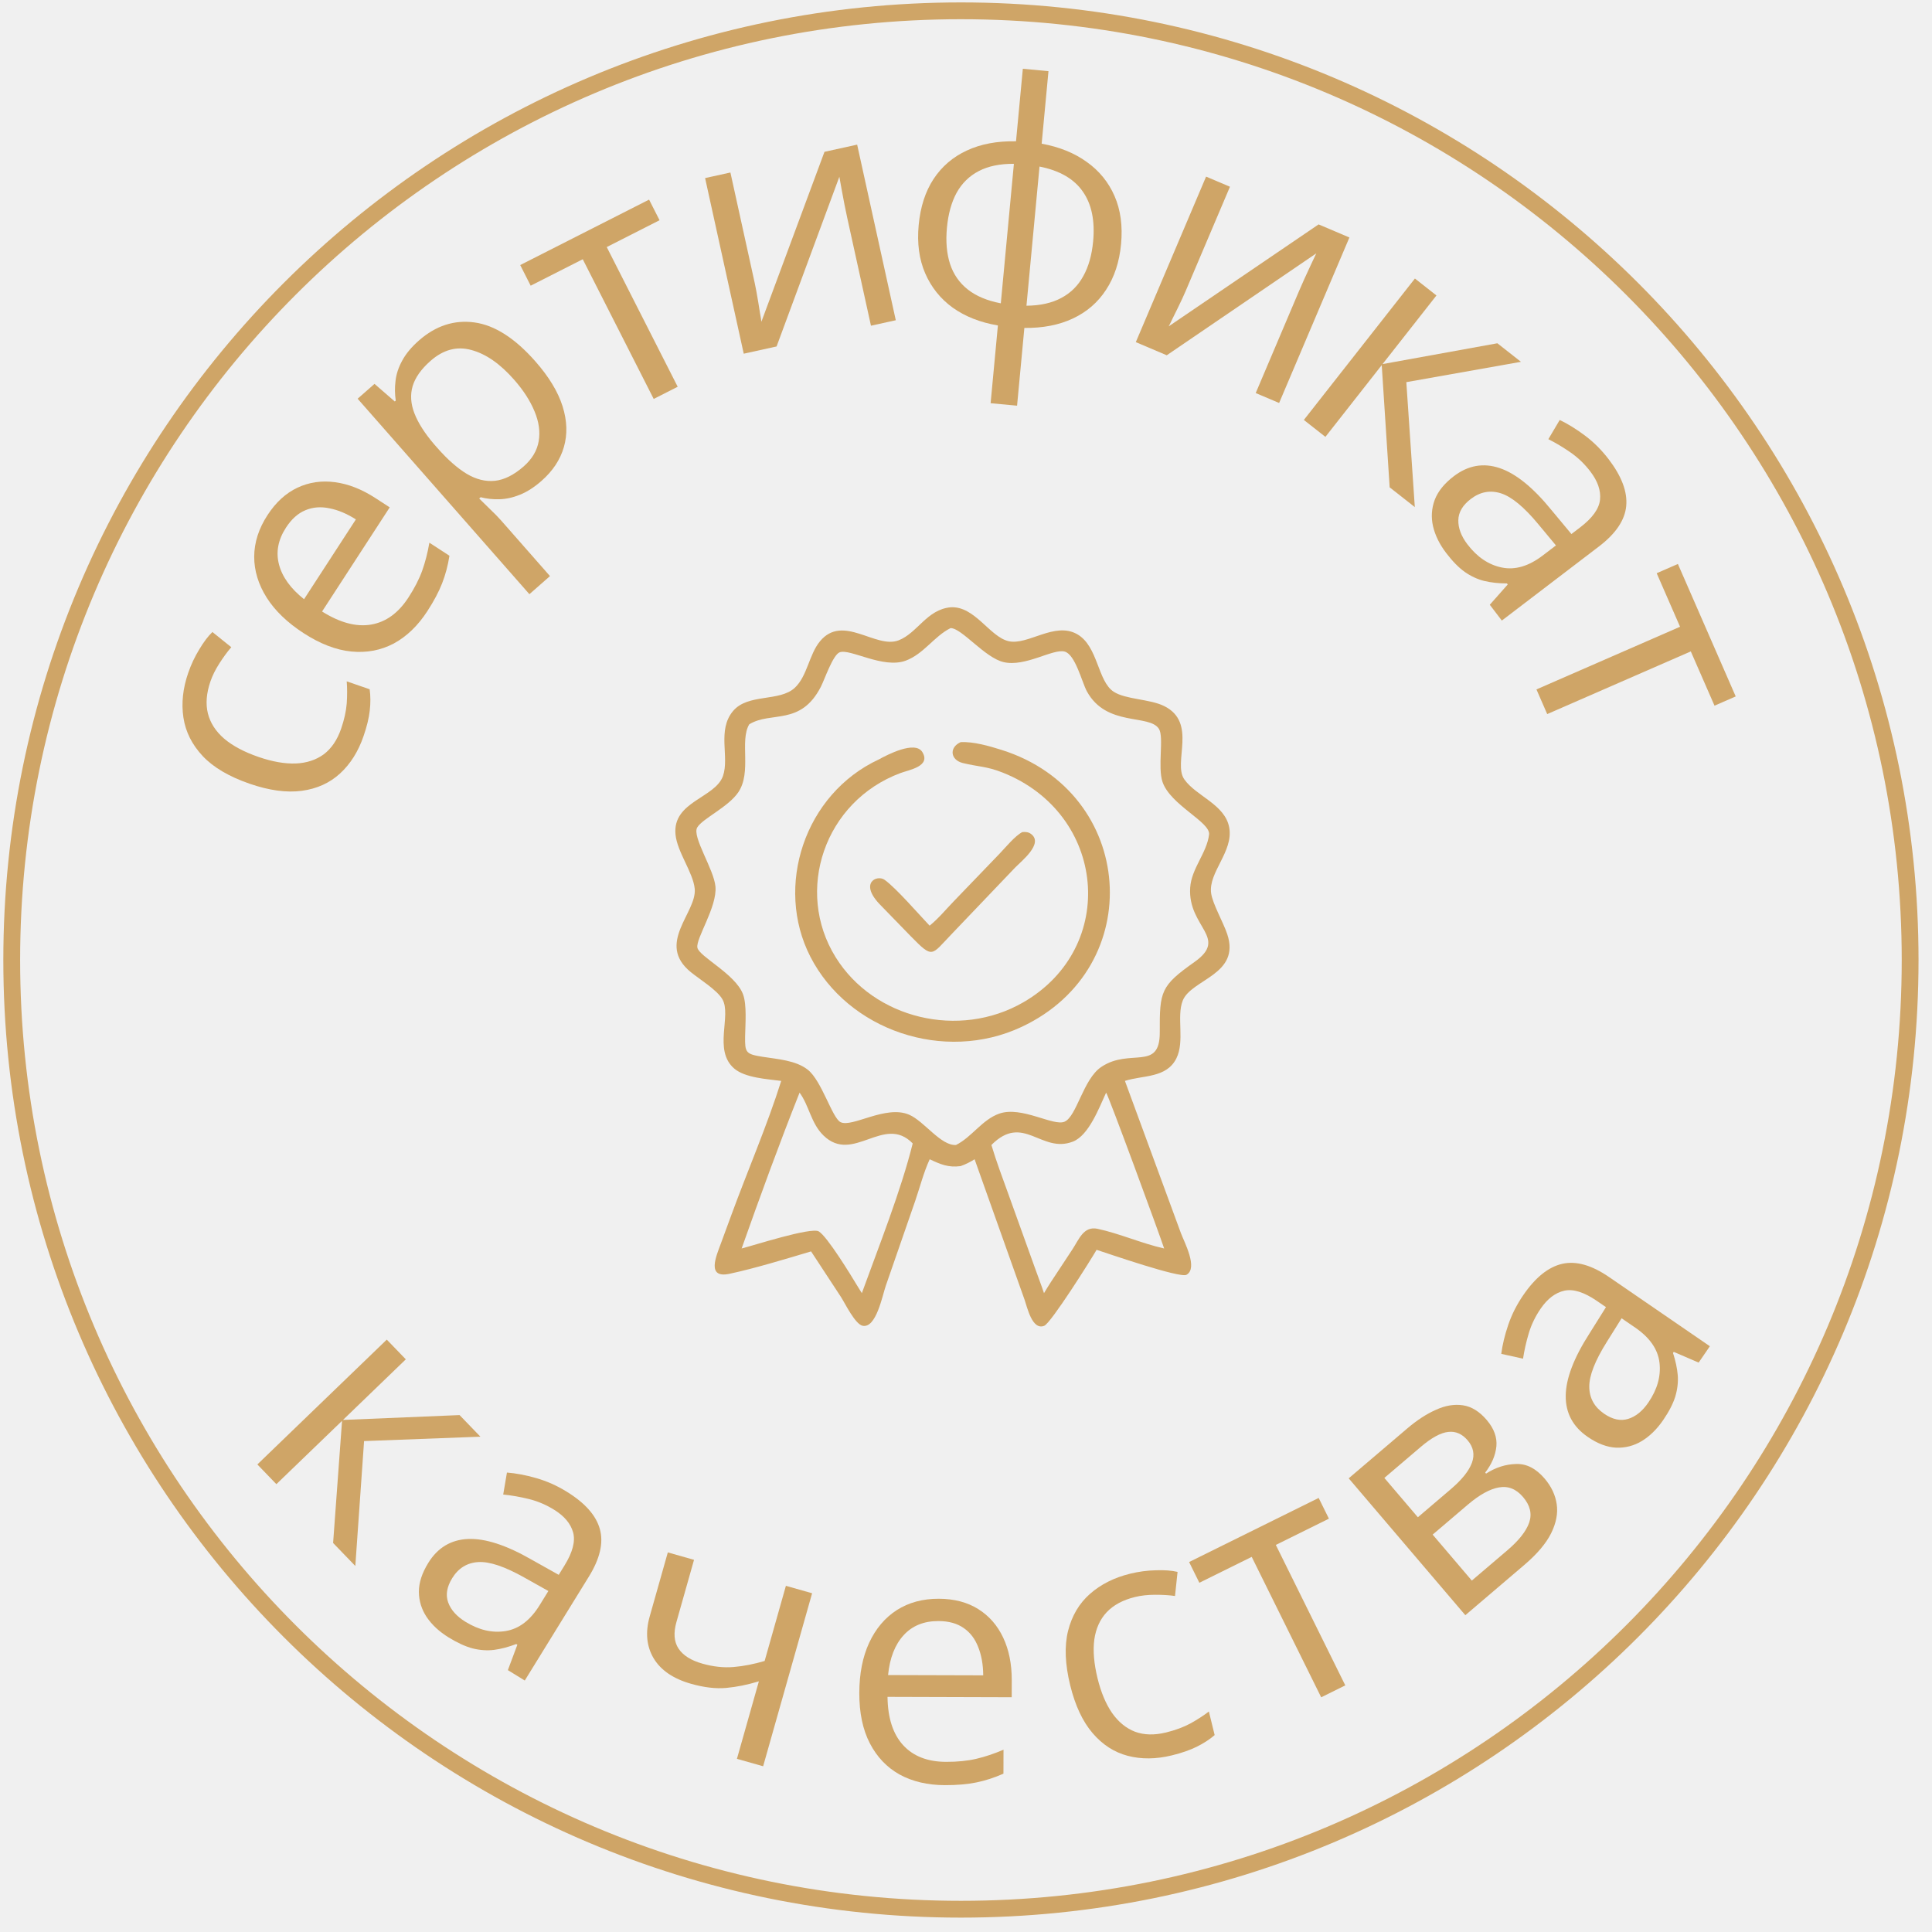
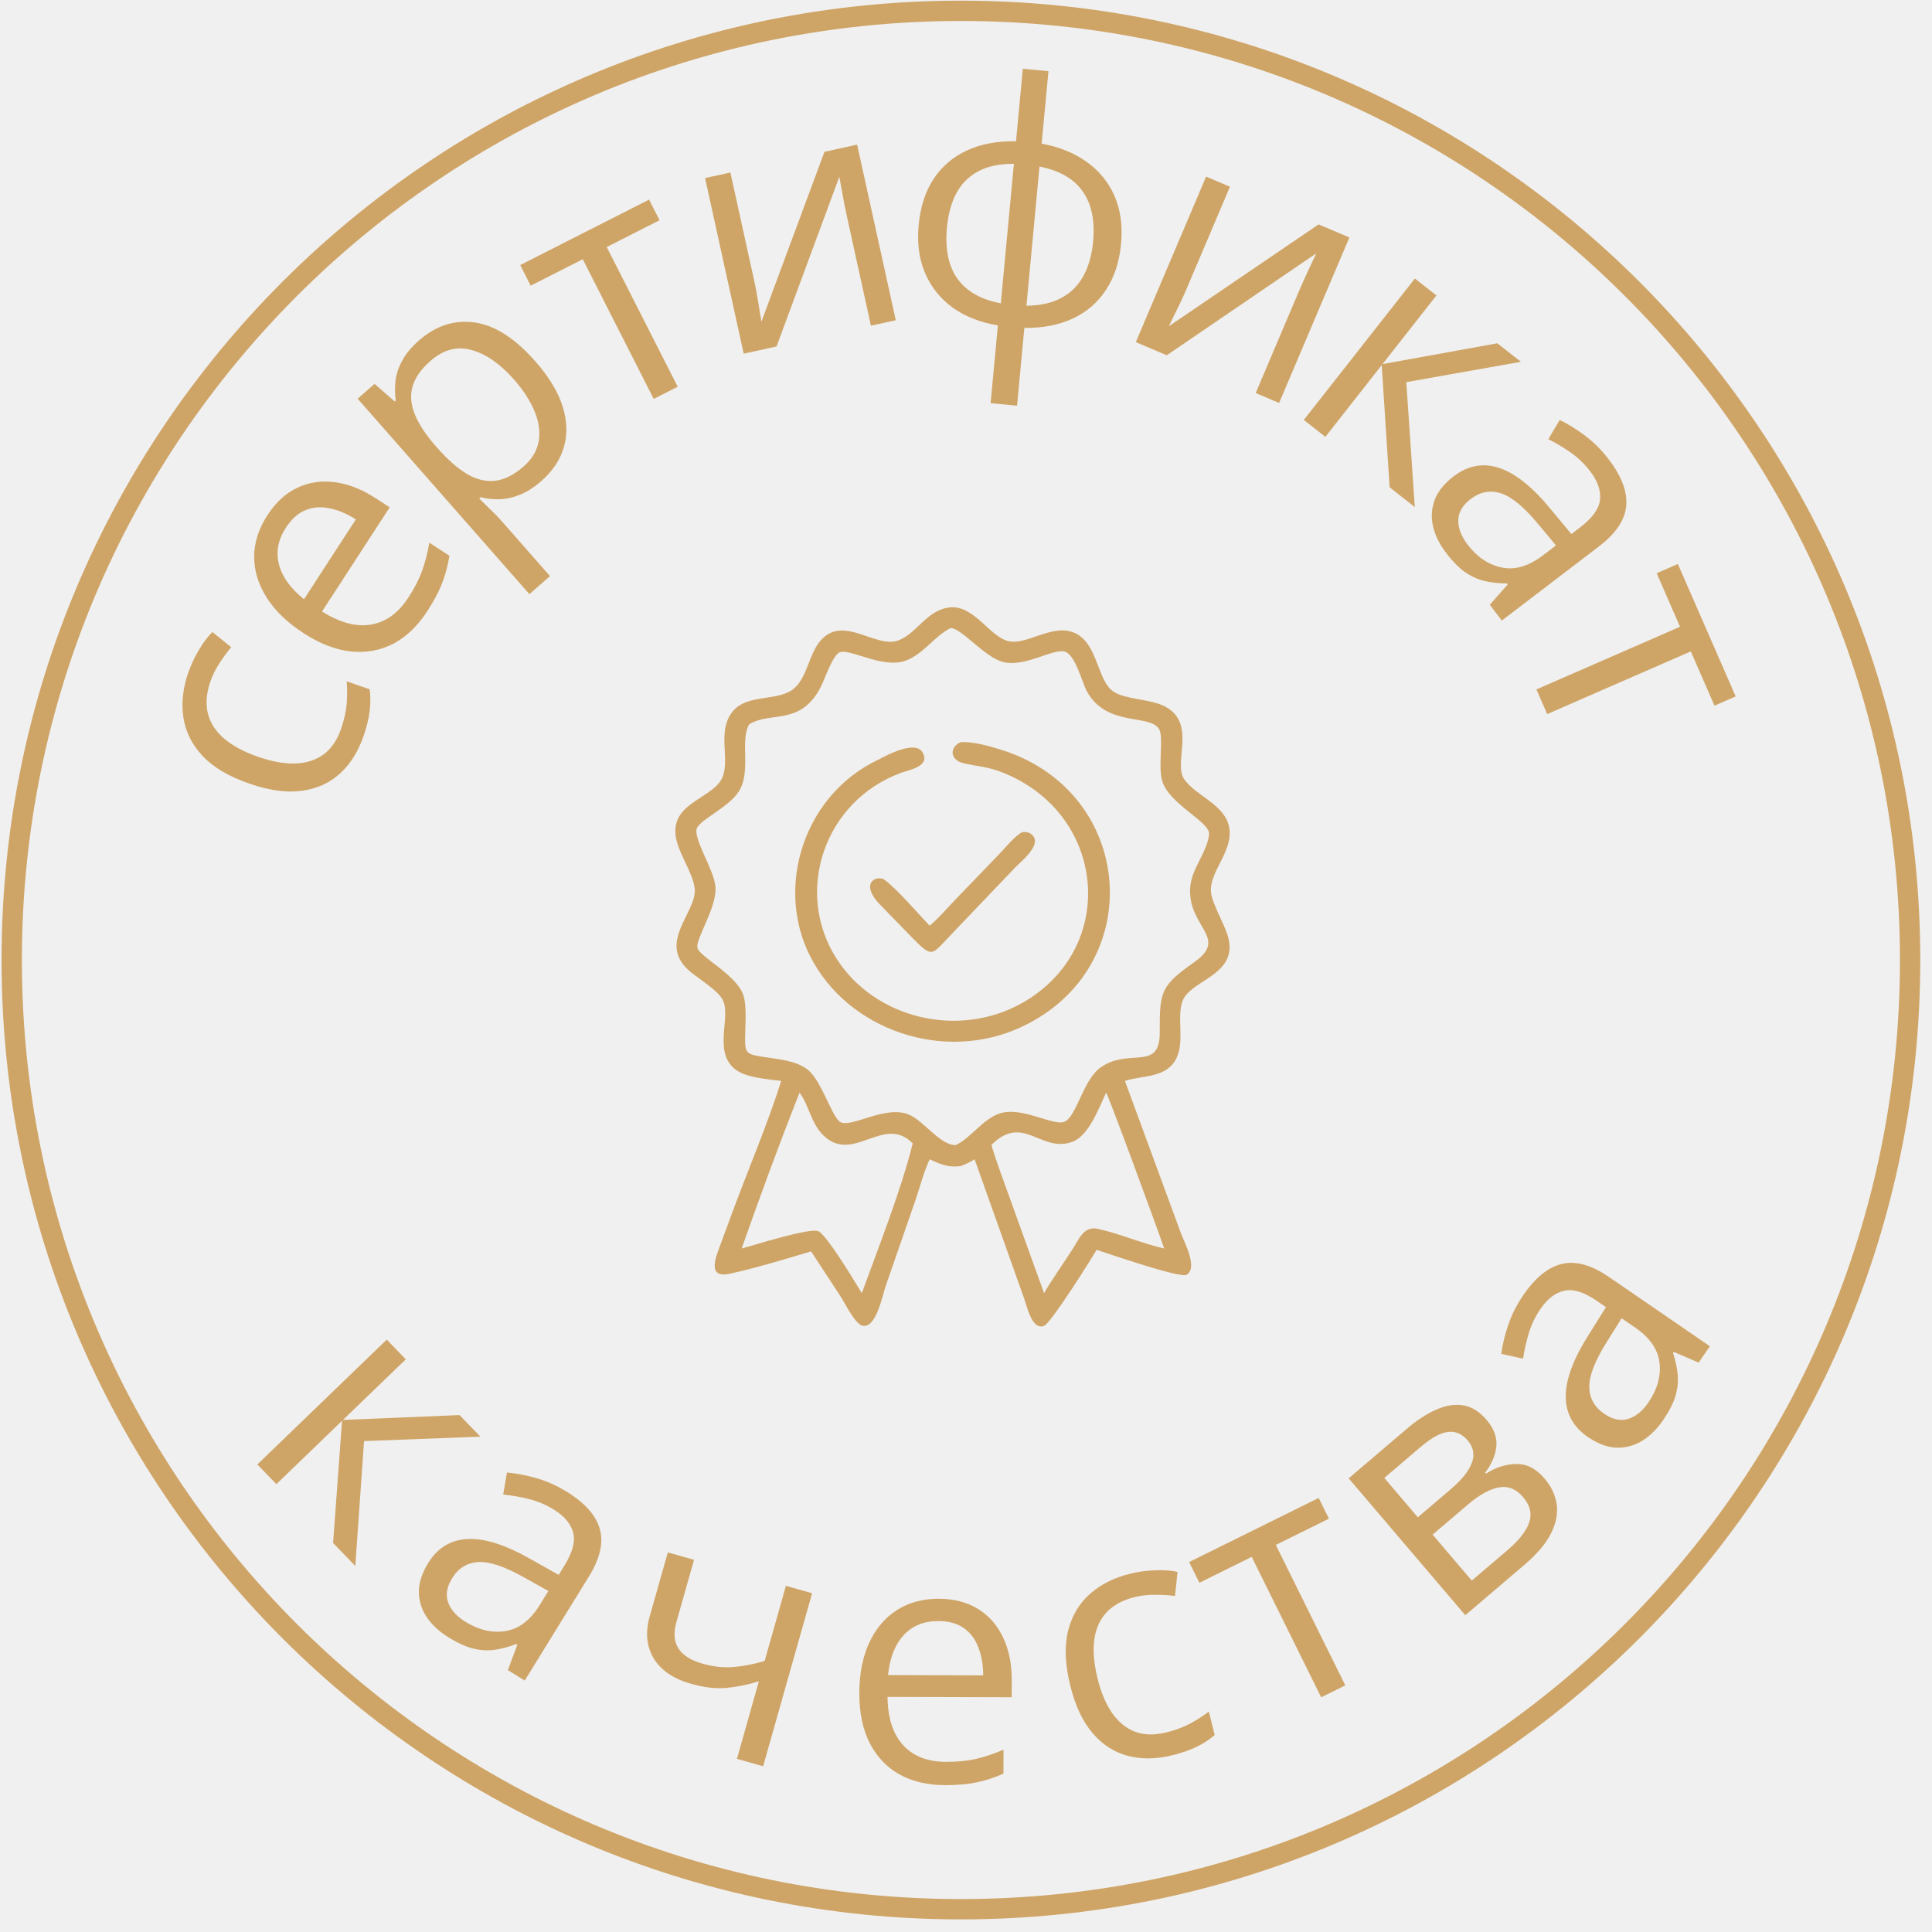
- <svg xmlns="http://www.w3.org/2000/svg" width="115" height="115" viewBox="0 0 115 115" fill="none">
-   <g clip-path="url(#clip0_241_2913)">
-     <circle cx="57.198" cy="57.144" r="56.5" stroke="#CFA567" />
-     <path d="M46.501 64.34C45.677 64.231 44.353 64.16 43.704 63.604C42.439 62.519 43.561 60.45 42.998 59.476C42.682 58.928 41.634 58.283 41.123 57.868C39.021 56.16 41.485 54.324 41.353 52.907C41.263 51.942 40.31 50.717 40.209 49.675C40.016 47.698 42.577 47.508 43.036 46.184C43.427 45.055 42.676 43.474 43.627 42.331C44.513 41.264 46.396 41.789 47.309 40.94C48.056 40.244 48.154 38.962 48.81 38.17C50.177 36.521 52.13 38.644 53.491 38.114C54.614 37.676 55.166 36.282 56.581 36.148C58.021 36.057 58.907 37.903 60.033 38.165C61.177 38.431 62.774 36.985 64.116 37.749C65.371 38.462 65.325 40.551 66.295 41.177C67.015 41.641 68.435 41.603 69.291 42.025C71.288 43.01 69.799 45.395 70.493 46.388C71.201 47.4 72.929 47.879 73.171 49.273C73.418 50.698 71.921 51.925 72.091 53.166C72.178 53.801 72.819 54.908 73.05 55.603C73.858 58.03 70.905 58.279 70.399 59.564C70.022 60.521 70.534 61.98 70.02 63.003C69.426 64.185 68.032 63.992 66.96 64.34L70.287 73.386C70.487 73.93 71.334 75.488 70.622 75.881C70.234 76.095 65.985 74.624 65.273 74.394C64.943 74.971 62.563 78.751 62.157 78.916C61.439 79.207 61.143 77.809 60.989 77.372L58.012 69.004C57.741 69.173 57.477 69.308 57.175 69.412C56.449 69.508 55.985 69.307 55.339 69.004C54.978 69.788 54.755 70.673 54.474 71.491L52.728 76.527C52.523 77.113 52.155 79.08 51.348 78.915C50.899 78.823 50.297 77.574 50.062 77.209L48.278 74.488C46.806 74.927 44.914 75.504 43.418 75.822C42.026 76.117 42.643 74.746 42.903 74.034L43.523 72.349C44.477 69.743 45.68 66.953 46.501 64.34ZM56.581 37.387C55.597 37.88 54.986 38.924 53.914 39.324C52.566 39.826 50.592 38.588 49.977 38.829C49.573 38.987 49.082 40.449 48.862 40.877C47.653 43.233 45.895 42.314 44.597 43.115C44.012 44.105 44.758 45.951 43.948 47.156C43.355 48.04 41.809 48.727 41.5 49.256C41.182 49.802 42.498 51.744 42.587 52.776C42.692 53.993 41.404 55.871 41.512 56.41C41.619 56.942 43.766 57.974 44.224 59.173C44.466 59.805 44.363 60.979 44.352 61.681C44.337 62.658 44.383 62.744 45.403 62.906C46.267 63.044 47.369 63.11 48.083 63.674C48.913 64.329 49.535 66.542 50.029 66.793C50.715 67.142 52.724 65.748 54.119 66.353C55.018 66.743 55.999 68.208 56.904 68.154C57.85 67.684 58.46 66.645 59.48 66.287C60.811 65.819 62.703 67.057 63.368 66.767C64.093 66.45 64.474 64.232 65.553 63.508C67.263 62.36 69.043 63.791 69.034 61.447C69.023 58.997 69.09 58.684 71.102 57.26C73.155 55.807 70.696 55.194 70.844 52.842C70.915 51.695 71.834 50.781 71.969 49.675C72.059 48.932 69.663 47.918 69.197 46.542C68.898 45.66 69.291 43.882 68.988 43.391C68.428 42.481 65.859 43.289 64.694 41.149C64.4 40.609 64.007 38.952 63.37 38.784C62.671 38.6 61.032 39.714 59.744 39.413C58.609 39.148 57.25 37.384 56.581 37.387ZM47.594 65.038C46.379 68.097 45.243 71.21 44.145 74.314C44.839 74.141 48.284 73.027 48.737 73.298C49.245 73.602 50.662 75.925 51.014 76.511L51.3 76.974C52.298 74.221 53.628 70.884 54.328 68.061C52.617 66.303 50.784 69.305 49.018 67.59C48.27 66.863 48.168 65.818 47.594 65.038ZM65.841 65.038C65.431 65.917 64.816 67.585 63.86 67.954C61.973 68.681 60.914 66.241 59.012 68.154C59.306 69.137 59.667 70.096 60.016 71.06L61.619 75.515C61.791 76.002 61.981 76.484 62.143 76.974C62.276 76.757 62.404 76.536 62.545 76.324L63.831 74.372C64.223 73.781 64.495 72.965 65.33 73.143C66.626 73.419 67.948 74.011 69.294 74.314C69.004 73.428 65.966 65.168 65.841 65.038Z" fill="#CFA567" />
-     <path d="M52.316 45.202C52.797 44.937 54.466 44.062 54.9 44.763C55.43 45.618 54.105 45.826 53.605 46.013C49.063 47.703 47.286 53.035 49.744 56.983C52.021 60.642 57.095 61.867 60.914 59.66C66.58 56.386 65.856 48.433 59.678 45.985C58.727 45.608 58.251 45.648 57.317 45.42C56.577 45.241 56.489 44.515 57.143 44.194L57.181 44.175C57.949 44.135 58.886 44.407 59.616 44.637C67.606 47.151 68.358 57.588 60.81 61.125C56.189 63.29 50.475 61.321 48.234 56.943C46.099 52.772 47.877 47.262 52.316 45.202Z" fill="#CFA567" />
-     <path d="M55.334 55.099C55.854 54.68 56.313 54.123 56.78 53.639L59.491 50.822C59.838 50.462 60.425 49.741 60.854 49.529C61.048 49.514 61.21 49.52 61.373 49.642C62.137 50.213 60.791 51.26 60.418 51.648L56.626 55.62C55.421 56.872 55.546 57.086 54.221 55.738L52.452 53.917C51.081 52.555 52.202 52.046 52.655 52.37C53.347 52.867 54.707 54.441 55.334 55.099Z" fill="#CFA567" />
-     <path d="M21.637 43.825C21.323 44.736 20.858 45.474 20.242 46.04C19.626 46.606 18.867 46.95 17.964 47.072C17.061 47.194 16.025 47.053 14.855 46.649C13.631 46.226 12.701 45.678 12.066 45.004C11.427 44.322 11.044 43.556 10.917 42.706C10.79 41.856 10.885 40.973 11.202 40.056C11.376 39.552 11.597 39.084 11.863 38.652C12.125 38.212 12.385 37.868 12.643 37.62L13.767 38.524C13.537 38.789 13.303 39.108 13.064 39.48C12.828 39.846 12.649 40.205 12.528 40.555C12.286 41.257 12.234 41.894 12.374 42.465C12.517 43.031 12.839 43.532 13.343 43.968C13.849 44.397 14.53 44.76 15.385 45.055C16.204 45.338 16.941 45.468 17.596 45.446C18.253 45.419 18.811 45.236 19.272 44.899C19.729 44.554 20.073 44.046 20.305 43.376C20.49 42.84 20.601 42.338 20.639 41.869C20.671 41.398 20.67 40.96 20.638 40.556L22.004 41.028C22.059 41.426 22.061 41.85 22.009 42.301C21.959 42.745 21.835 43.253 21.637 43.825Z" fill="#CFA567" />
-     <path d="M15.92 30.666C16.416 29.901 17.011 29.356 17.704 29.03C18.397 28.704 19.143 28.595 19.943 28.703C20.737 28.807 21.541 29.123 22.354 29.652L23.198 30.2L19.171 36.399C20.235 37.067 21.208 37.327 22.089 37.177C22.971 37.027 23.711 36.491 24.31 35.569C24.679 35.001 24.953 34.465 25.133 33.961C25.313 33.456 25.455 32.904 25.558 32.303L26.753 33.08C26.661 33.664 26.516 34.21 26.318 34.718C26.123 35.221 25.829 35.775 25.436 36.381C24.875 37.244 24.211 37.884 23.444 38.301C22.674 38.709 21.832 38.869 20.919 38.781C20.006 38.693 19.056 38.327 18.067 37.685C17.101 37.058 16.37 36.354 15.875 35.575C15.378 34.786 15.13 33.973 15.131 33.135C15.135 32.291 15.398 31.468 15.92 30.666ZM17.023 31.406C16.551 32.132 16.413 32.865 16.608 33.605C16.802 34.344 17.299 35.032 18.098 35.667L21.183 30.917C20.644 30.575 20.12 30.355 19.609 30.256C19.097 30.148 18.622 30.186 18.186 30.368C17.744 30.547 17.356 30.892 17.023 31.406Z" fill="#CFA567" />
-     <path d="M24.937 20.267C25.939 19.386 27.042 19.028 28.244 19.193C29.447 19.358 30.656 20.133 31.873 21.517C32.676 22.431 33.214 23.32 33.486 24.181C33.758 25.043 33.784 25.852 33.565 26.608C33.35 27.36 32.905 28.033 32.23 28.626C31.805 29 31.381 29.272 30.96 29.444C30.538 29.615 30.129 29.706 29.731 29.717C29.334 29.728 28.96 29.688 28.611 29.596L28.523 29.674C28.705 29.852 28.924 30.066 29.18 30.318C29.441 30.566 29.66 30.79 29.836 30.99L32.737 34.291L31.512 35.368L21.288 23.733L22.293 22.85L23.498 23.897L23.557 23.845C23.499 23.463 23.494 23.073 23.543 22.675C23.587 22.272 23.719 21.87 23.939 21.469C24.159 21.058 24.492 20.658 24.937 20.267ZM25.627 21.481C25.069 21.971 24.714 22.474 24.56 22.99C24.412 23.501 24.449 24.041 24.67 24.609C24.888 25.172 25.275 25.781 25.833 26.435L26.039 26.669C26.636 27.349 27.215 27.859 27.774 28.2C28.338 28.536 28.899 28.676 29.456 28.62C30.018 28.559 30.59 28.273 31.172 27.762C31.671 27.323 31.968 26.824 32.065 26.262C32.161 25.701 32.079 25.11 31.819 24.489C31.56 23.859 31.155 23.231 30.605 22.605C29.772 21.656 28.924 21.066 28.062 20.835C27.201 20.595 26.389 20.81 25.627 21.481Z" fill="#CFA567" />
-     <path d="M39.259 13.109L36.116 14.706L40.339 23.021L38.911 23.746L34.688 15.431L31.588 17.005L30.965 15.777L38.636 11.882L39.259 13.109Z" fill="#CFA567" />
-     <path d="M43.477 10.268L44.923 16.84C44.951 16.967 44.984 17.133 45.022 17.338C45.059 17.536 45.097 17.751 45.134 17.983C45.17 18.208 45.205 18.427 45.239 18.64C45.277 18.845 45.305 19.015 45.321 19.152L49.076 9.037L51.021 8.609L53.321 19.062L51.843 19.387L50.433 12.978C50.388 12.774 50.334 12.513 50.27 12.194C50.206 11.874 50.148 11.561 50.093 11.253C50.037 10.938 49.994 10.694 49.962 10.521L46.225 20.623L44.27 21.053L41.97 10.6L43.477 10.268Z" fill="#CFA567" />
-     <path d="M62.409 4.236L62.004 8.553C63.052 8.743 63.947 9.105 64.688 9.639C65.429 10.166 65.981 10.842 66.341 11.667C66.702 12.492 66.831 13.446 66.73 14.529C66.63 15.592 66.332 16.499 65.837 17.25C65.348 18.002 64.689 18.571 63.862 18.958C63.041 19.345 62.078 19.532 60.974 19.52L60.54 24.148L58.965 24.001L59.399 19.372C58.35 19.195 57.455 18.843 56.713 18.316C55.978 17.783 55.431 17.1 55.071 16.269C54.711 15.437 54.581 14.48 54.683 13.398C54.785 12.315 55.08 11.401 55.568 10.656C56.064 9.905 56.725 9.339 57.552 8.959C58.379 8.572 59.355 8.389 60.477 8.41L60.883 4.093L62.409 4.236ZM60.351 9.751C59.522 9.745 58.825 9.889 58.261 10.183C57.697 10.476 57.258 10.906 56.943 11.472C56.635 12.038 56.442 12.732 56.365 13.556C56.288 14.379 56.351 15.101 56.554 15.722C56.758 16.336 57.11 16.84 57.609 17.233C58.108 17.626 58.763 17.9 59.572 18.055L60.351 9.751ZM61.876 9.914L61.099 18.198C61.923 18.19 62.614 18.036 63.172 17.735C63.737 17.435 64.173 17.002 64.481 16.436C64.796 15.871 64.991 15.183 65.067 14.373C65.183 13.141 64.978 12.151 64.453 11.402C63.929 10.646 63.07 10.15 61.876 9.914Z" fill="#CFA567" />
-     <path d="M73.212 11.116L70.581 17.309C70.531 17.429 70.461 17.584 70.374 17.773C70.289 17.956 70.195 18.153 70.091 18.364C69.99 18.569 69.892 18.767 69.796 18.96C69.708 19.149 69.632 19.304 69.566 19.425L78.488 13.357L80.322 14.136L76.138 23.987L74.745 23.396L77.31 17.355C77.391 17.163 77.499 16.919 77.632 16.622C77.765 16.325 77.899 16.035 78.033 15.753C78.169 15.464 78.275 15.24 78.35 15.081L69.45 21.147L67.608 20.365L71.791 10.513L73.212 11.116Z" fill="#CFA567" />
-     <path d="M89.129 20.433L90.534 21.537L83.71 22.747L84.215 30.184L82.718 29.008L82.246 21.734L78.893 26.004L77.61 24.997L84.221 16.579L85.503 17.587L82.295 21.672L89.129 20.433Z" fill="#CFA567" />
-     <path d="M95.758 27.342C96.532 28.357 96.879 29.284 96.798 30.123C96.718 30.962 96.178 31.763 95.179 32.525L89.395 36.938L88.678 35.998L89.746 34.79L89.699 34.728C89.207 34.727 88.756 34.678 88.346 34.581C87.942 34.48 87.555 34.3 87.186 34.042C86.825 33.784 86.458 33.41 86.083 32.918C85.688 32.4 85.427 31.87 85.3 31.328C85.177 30.792 85.211 30.267 85.4 29.753C85.594 29.245 85.973 28.776 86.537 28.346C87.386 27.698 88.295 27.537 89.264 27.862C90.233 28.188 91.263 29.023 92.355 30.368L93.537 31.788L94.057 31.392C94.792 30.831 95.186 30.28 95.24 29.739C95.295 29.198 95.103 28.641 94.664 28.066C94.325 27.621 93.936 27.246 93.499 26.941C93.061 26.636 92.617 26.369 92.164 26.141L92.84 24.999C93.329 25.232 93.833 25.544 94.352 25.934C94.871 26.324 95.339 26.794 95.758 27.342ZM92.616 32.466L91.573 31.211C90.722 30.181 89.978 29.566 89.341 29.364C88.704 29.162 88.106 29.274 87.547 29.701C87.06 30.072 86.813 30.494 86.805 30.966C86.797 31.439 86.979 31.919 87.35 32.405C87.927 33.161 88.608 33.62 89.394 33.781C90.181 33.943 90.993 33.704 91.832 33.064L92.616 32.466Z" fill="#CFA567" />
-     <path d="M102.054 42.005L100.643 38.774L92.096 42.505L91.455 41.037L100.003 37.306L98.612 34.12L99.874 33.569L103.316 41.454L102.054 42.005Z" fill="#CFA567" />
-     <path d="M27.355 84.231L28.596 85.517L21.671 85.779L21.15 93.214L19.828 91.844L20.36 84.574L16.451 88.343L15.319 87.169L23.023 79.739L24.155 80.913L20.416 84.52L27.355 84.231Z" fill="#CFA567" />
-     <path d="M33.739 88.794C34.825 89.464 35.481 90.205 35.706 91.018C35.932 91.83 35.715 92.771 35.055 93.84L31.236 100.032L30.23 99.412L30.795 97.901L30.728 97.86C30.268 98.035 29.829 98.151 29.412 98.207C28.999 98.258 28.573 98.229 28.135 98.12C27.707 98.008 27.23 97.79 26.703 97.466C26.149 97.124 25.716 96.723 25.403 96.262C25.096 95.805 24.939 95.303 24.933 94.756C24.931 94.212 25.117 93.638 25.49 93.034C26.05 92.125 26.841 91.649 27.862 91.606C28.883 91.563 30.145 91.974 31.646 92.838L33.258 93.741L33.601 93.184C34.087 92.397 34.258 91.742 34.114 91.217C33.971 90.693 33.592 90.241 32.977 89.862C32.501 89.568 32.004 89.357 31.486 89.229C30.968 89.101 30.457 89.011 29.953 88.96L30.175 87.652C30.715 87.694 31.297 87.804 31.922 87.983C32.546 88.161 33.152 88.432 33.739 88.794ZM32.641 94.703L31.217 93.905C30.054 93.249 29.139 92.941 28.472 92.98C27.805 93.02 27.287 93.339 26.917 93.938C26.596 94.459 26.516 94.941 26.678 95.385C26.84 95.829 27.182 96.212 27.703 96.533C28.512 97.032 29.312 97.216 30.105 97.085C30.897 96.954 31.57 96.44 32.123 95.543L32.641 94.703Z" fill="#CFA567" />
-     <path d="M41.311 92.847L40.264 96.549C40.081 97.194 40.121 97.72 40.386 98.126C40.656 98.534 41.129 98.834 41.806 99.025C42.457 99.21 43.077 99.277 43.667 99.227C44.256 99.177 44.872 99.057 45.514 98.867L46.78 94.394L48.34 94.836L45.425 105.134L43.865 104.693L45.171 100.079C44.49 100.286 43.841 100.416 43.223 100.472C42.605 100.527 41.908 100.445 41.131 100.225C40.072 99.925 39.33 99.417 38.903 98.701C38.483 97.987 38.406 97.16 38.672 96.22L39.751 92.405L41.311 92.847Z" fill="#CFA567" />
-     <path d="M55.882 95.164C56.794 95.166 57.575 95.371 58.224 95.776C58.874 96.182 59.371 96.749 59.714 97.48C60.056 98.203 60.226 99.05 60.224 100.02L60.221 101.026L52.828 101.004C52.844 102.261 53.154 103.219 53.757 103.878C54.361 104.537 55.212 104.869 56.313 104.872C56.99 104.874 57.589 104.814 58.11 104.692C58.631 104.57 59.172 104.389 59.733 104.15L59.729 105.575C59.188 105.815 58.65 105.989 58.116 106.098C57.588 106.207 56.963 106.261 56.24 106.259C55.212 106.256 54.314 106.045 53.547 105.626C52.786 105.2 52.196 104.58 51.775 103.765C51.354 102.95 51.146 101.953 51.149 100.775C51.152 99.622 51.347 98.627 51.734 97.788C52.127 96.943 52.676 96.294 53.38 95.84C54.091 95.386 54.925 95.161 55.882 95.164ZM55.859 96.492C54.993 96.489 54.302 96.77 53.786 97.335C53.27 97.9 52.962 98.69 52.861 99.706L58.525 99.722C58.521 99.084 58.421 98.524 58.227 98.042C58.04 97.553 57.752 97.174 57.362 96.906C56.972 96.632 56.471 96.493 55.859 96.492Z" fill="#CFA567" />
-     <path d="M69.752 104.487C68.816 104.716 67.943 104.725 67.134 104.515C66.325 104.304 65.625 103.852 65.033 103.159C64.441 102.466 63.998 101.519 63.703 100.318C63.395 99.059 63.352 97.981 63.574 97.082C63.801 96.175 64.237 95.438 64.883 94.871C65.528 94.304 66.322 93.905 67.264 93.674C67.782 93.547 68.295 93.479 68.802 93.469C69.314 93.45 69.744 93.483 70.093 93.565L69.941 94.999C69.594 94.95 69.199 94.926 68.757 94.927C68.322 94.927 67.923 94.971 67.563 95.059C66.842 95.236 66.279 95.538 65.875 95.965C65.476 96.391 65.231 96.934 65.137 97.594C65.051 98.252 65.115 99.02 65.33 99.899C65.536 100.74 65.826 101.43 66.199 101.969C66.579 102.506 67.035 102.877 67.567 103.081C68.105 103.278 68.718 103.292 69.408 103.123C69.958 102.988 70.44 102.81 70.855 102.588C71.268 102.359 71.636 102.122 71.957 101.875L72.301 103.279C71.997 103.541 71.641 103.772 71.234 103.973C70.834 104.171 70.34 104.343 69.752 104.487Z" fill="#CFA567" />
-     <path d="M79.102 90.397L75.942 91.96L80.077 100.32L78.642 101.03L74.507 92.671L71.39 94.212L70.78 92.978L78.492 89.163L79.102 90.397Z" fill="#CFA567" />
-     <path d="M88.496 84.523C88.931 85.034 89.122 85.559 89.07 86.1C89.013 86.636 88.792 87.154 88.405 87.654L88.456 87.714C89.025 87.348 89.62 87.158 90.24 87.143C90.861 87.118 91.429 87.409 91.944 88.013C92.341 88.479 92.58 88.985 92.661 89.532C92.742 90.079 92.631 90.656 92.329 91.265C92.026 91.874 91.493 92.503 90.73 93.153L87.222 96.143L80.28 87.996L83.759 85.032C84.343 84.534 84.916 84.161 85.476 83.915C86.036 83.66 86.572 83.571 87.083 83.649C87.594 83.726 88.065 84.018 88.496 84.523ZM90.658 89.109C90.249 88.628 89.77 88.438 89.222 88.537C88.678 88.632 88.06 88.975 87.366 89.566L85.277 91.346L87.608 94.082L89.727 92.276C90.41 91.694 90.842 91.146 91.022 90.634C91.202 90.113 91.081 89.604 90.658 89.109ZM87.36 85.735C87.031 85.349 86.645 85.181 86.202 85.234C85.755 85.281 85.209 85.579 84.565 86.129L82.402 87.972L84.397 90.313L86.344 88.653C87.013 88.084 87.436 87.556 87.614 87.072C87.791 86.587 87.706 86.141 87.36 85.735Z" fill="#CFA567" />
-     <path d="M90.676 77.084C91.398 76.032 92.171 75.413 92.993 75.227C93.815 75.042 94.744 75.304 95.78 76.016L101.778 80.133L101.11 81.107L99.629 80.469L99.584 80.534C99.737 81.002 99.831 81.446 99.867 81.865C99.897 82.281 99.847 82.704 99.717 83.136C99.585 83.559 99.344 84.025 98.994 84.535C98.625 85.072 98.203 85.485 97.728 85.775C97.257 86.059 96.747 86.191 96.2 86.171C95.657 86.145 95.093 85.932 94.508 85.53C93.628 84.926 93.191 84.113 93.198 83.091C93.204 82.069 93.676 80.829 94.613 79.372L95.594 77.806L95.054 77.436C94.292 76.913 93.645 76.71 93.115 76.827C92.584 76.945 92.114 77.301 91.705 77.897C91.388 78.359 91.153 78.845 91 79.356C90.847 79.866 90.733 80.372 90.657 80.873L89.361 80.587C89.43 80.05 89.568 79.474 89.777 78.859C89.986 78.245 90.285 77.653 90.676 77.084ZM96.524 78.469L95.658 79.852C94.945 80.982 94.593 81.881 94.6 82.549C94.607 83.218 94.9 83.751 95.48 84.148C95.985 84.495 96.463 84.598 96.914 84.458C97.366 84.318 97.765 83.995 98.111 83.491C98.649 82.707 98.872 81.916 98.78 81.119C98.688 80.321 98.207 79.624 97.338 79.027L96.524 78.469Z" fill="#CFA567" />
+ <svg xmlns="http://www.w3.org/2000/svg" width="95" height="95" viewBox="0 0 95 95" fill="none">
+   <g clip-path="url(#clip0_1029_6225)">
+     <mask id="mask0_1029_6225" style="mask-type:luminance" maskUnits="userSpaceOnUse" x="0" y="0" width="95" height="95">
+       <path d="M95 0H0V95H95V0Z" fill="white" />
+     </mask>
+     <g mask="url(#mask0_1029_6225)">
+       <path d="M47.25 93.88C73.027 93.88 93.924 72.984 93.924 47.206C93.924 21.429 73.027 0.532 47.25 0.532C21.473 0.532 0.576 21.429 0.576 47.206C0.576 72.984 21.473 93.88 47.25 93.88Z" stroke="#CFA567" />
+       <path d="M38.414 53.151C37.733 53.06 36.639 53.002 36.103 52.542C35.058 51.646 35.985 49.937 35.52 49.133C35.259 48.68 34.393 48.147 33.971 47.804C32.234 46.393 34.27 44.876 34.161 43.706C34.086 42.909 33.299 41.897 33.216 41.036C33.056 39.403 35.172 39.246 35.551 38.152C35.875 37.22 35.254 35.913 36.039 34.969C36.772 34.088 38.327 34.522 39.081 33.82C39.698 33.245 39.779 32.186 40.321 31.532C41.45 30.17 43.064 31.923 44.188 31.485C45.116 31.124 45.572 29.973 46.741 29.861C47.93 29.787 48.662 31.311 49.592 31.527C50.538 31.747 51.856 30.553 52.965 31.184C54.002 31.773 53.964 33.499 54.765 34.016C55.36 34.399 56.533 34.368 57.24 34.717C58.889 35.53 57.659 37.5 58.233 38.321C58.818 39.156 60.246 39.553 60.445 40.703C60.649 41.881 59.413 42.895 59.553 43.92C59.625 44.445 60.155 45.359 60.346 45.933C61.013 47.938 58.573 48.144 58.155 49.205C57.844 49.996 58.267 51.2 57.842 52.046C57.351 53.022 56.2 52.863 55.315 53.151L58.062 60.623C58.228 61.072 58.928 62.36 58.34 62.685C58.019 62.861 54.509 61.646 53.921 61.456C53.648 61.932 51.682 65.055 51.346 65.191C50.754 65.432 50.509 64.277 50.382 63.916L47.923 57.004C47.699 57.143 47.48 57.254 47.231 57.34C46.631 57.419 46.248 57.254 45.714 57.004C45.416 57.651 45.232 58.382 45 59.058L43.557 63.218C43.388 63.702 43.084 65.327 42.418 65.191C42.047 65.115 41.549 64.083 41.355 63.782L39.882 61.533C38.665 61.896 37.103 62.373 35.867 62.635C34.717 62.88 35.227 61.747 35.441 61.158L35.954 59.767C36.742 57.614 37.735 55.309 38.414 53.151ZM46.741 30.885C45.928 31.293 45.423 32.155 44.537 32.485C43.424 32.9 41.793 31.877 41.285 32.076C40.951 32.207 40.546 33.415 40.364 33.768C39.365 35.715 37.913 34.955 36.841 35.617C36.357 36.434 36.973 37.959 36.305 38.955C35.815 39.685 34.538 40.253 34.283 40.69C34.019 41.141 35.107 42.745 35.18 43.598C35.267 44.603 34.203 46.155 34.292 46.6C34.38 47.039 36.154 47.892 36.533 48.882C36.733 49.404 36.648 50.374 36.639 50.954C36.626 51.761 36.664 51.832 37.506 51.966C38.22 52.08 39.13 52.134 39.72 52.6C40.406 53.142 40.92 54.97 41.328 55.177C41.895 55.466 43.554 54.313 44.707 54.814C45.449 55.136 46.26 56.346 47.008 56.302C47.789 55.913 48.293 55.055 49.135 54.759C50.235 54.373 51.798 55.395 52.347 55.155C52.947 54.894 53.261 53.061 54.153 52.463C55.565 51.515 57.035 52.697 57.027 50.761C57.019 48.737 57.074 48.478 58.736 47.302C60.432 46.102 58.401 45.595 58.523 43.652C58.582 42.705 59.341 41.95 59.452 41.036C59.527 40.423 57.547 39.584 57.162 38.448C56.916 37.719 57.24 36.251 56.99 35.845C56.528 35.093 54.405 35.76 53.443 33.993C53.2 33.547 52.875 32.178 52.349 32.039C51.771 31.887 50.417 32.807 49.354 32.559C48.416 32.34 47.294 30.883 46.741 30.885ZM39.317 53.728C38.313 56.255 37.374 58.826 36.468 61.39C37.041 61.247 39.886 60.327 40.261 60.551C40.68 60.802 41.851 62.721 42.142 63.205L42.378 63.587C43.202 61.313 44.301 58.556 44.879 56.224C43.466 54.772 41.952 57.252 40.493 55.835C39.875 55.235 39.791 54.371 39.317 53.728ZM54.39 53.728C54.051 54.453 53.543 55.832 52.754 56.136C51.195 56.736 50.32 54.721 48.749 56.302C48.992 57.113 49.29 57.906 49.578 58.702L50.903 62.382C51.044 62.784 51.202 63.182 51.336 63.587C51.445 63.408 51.551 63.225 51.667 63.05L52.73 61.438C53.053 60.95 53.278 60.275 53.968 60.422C55.039 60.651 56.131 61.14 57.243 61.39C57.003 60.658 54.493 53.834 54.39 53.728Z" fill="#CFA567" />
+       <path d="M43.218 37.341C43.616 37.122 44.994 36.399 45.353 36.978C45.79 37.684 44.696 37.857 44.283 38.01C40.53 39.407 39.063 43.811 41.093 47.073C42.974 50.096 47.166 51.107 50.32 49.285C55.001 46.58 54.403 40.01 49.3 37.987C48.514 37.676 48.121 37.709 47.349 37.521C46.737 37.373 46.665 36.773 47.206 36.508L47.237 36.493C47.871 36.459 48.645 36.684 49.248 36.874C55.849 38.951 56.47 47.573 50.235 50.494C46.418 52.283 41.697 50.657 39.846 47.04C38.082 43.594 39.551 39.042 43.218 37.341Z" fill="#CFA567" />
+       <path d="M45.71 45.517C46.14 45.17 46.519 44.711 46.905 44.31L49.145 41.984C49.431 41.686 49.916 41.09 50.27 40.915C50.43 40.903 50.564 40.907 50.699 41.008C51.33 41.481 50.218 42.345 49.91 42.666L46.778 45.947C45.782 46.981 45.885 47.158 44.791 46.045L43.33 44.54C42.197 43.415 43.123 42.995 43.497 43.263C44.069 43.673 45.192 44.973 45.71 45.517Z" fill="#CFA567" />
+       <path d="M17.873 36.203C17.613 36.956 17.229 37.566 16.721 38.033C16.212 38.5 15.585 38.784 14.839 38.885C14.093 38.986 13.237 38.87 12.271 38.536C11.259 38.187 10.491 37.734 9.967 37.177C9.439 36.613 9.122 35.981 9.018 35.279C8.913 34.577 8.991 33.847 9.253 33.09C9.397 32.673 9.579 32.286 9.799 31.93C10.015 31.566 10.23 31.282 10.443 31.077L11.371 31.824C11.182 32.043 10.989 32.306 10.791 32.614C10.596 32.916 10.448 33.212 10.348 33.502C10.148 34.082 10.106 34.608 10.221 35.08C10.339 35.547 10.606 35.961 11.022 36.321C11.44 36.676 12.002 36.975 12.709 37.219C13.385 37.453 13.993 37.56 14.534 37.542C15.077 37.52 15.539 37.369 15.92 37.091C16.297 36.806 16.581 36.386 16.773 35.832C16.925 35.389 17.017 34.975 17.049 34.587C17.075 34.198 17.075 33.837 17.048 33.503L18.176 33.893C18.222 34.221 18.223 34.572 18.18 34.944C18.139 35.311 18.036 35.731 17.873 36.203Z" fill="#CFA567" />
+       <path d="M13.149 25.332C13.56 24.701 14.051 24.25 14.623 23.981C15.196 23.712 15.813 23.622 16.473 23.711C17.129 23.797 17.793 24.058 18.465 24.495L19.162 24.947L15.835 30.069C16.715 30.621 17.518 30.835 18.246 30.711C18.974 30.588 19.586 30.145 20.081 29.382C20.385 28.913 20.612 28.471 20.761 28.054C20.909 27.638 21.026 27.181 21.111 26.685L22.099 27.326C22.023 27.809 21.903 28.261 21.739 28.68C21.579 29.095 21.336 29.553 21.011 30.054C20.548 30.767 19.999 31.295 19.365 31.64C18.729 31.977 18.034 32.109 17.28 32.036C16.525 31.963 15.74 31.662 14.924 31.131C14.125 30.613 13.522 30.031 13.113 29.387C12.702 28.736 12.497 28.064 12.498 27.372C12.502 26.675 12.719 25.995 13.149 25.332ZM14.061 25.944C13.671 26.543 13.557 27.149 13.718 27.76C13.879 28.371 14.289 28.939 14.949 29.464L17.497 25.54C17.052 25.257 16.619 25.075 16.197 24.994C15.774 24.905 15.382 24.936 15.022 25.086C14.656 25.234 14.336 25.52 14.061 25.944Z" fill="#CFA567" />
+       <path d="M20.6 16.742C21.428 16.014 22.339 15.718 23.333 15.855C24.326 15.992 25.325 16.631 26.33 17.775C26.994 18.53 27.438 19.264 27.663 19.976C27.887 20.688 27.909 21.356 27.728 21.981C27.55 22.602 27.183 23.157 26.625 23.647C26.274 23.956 25.924 24.181 25.576 24.323C25.228 24.464 24.889 24.539 24.561 24.549C24.233 24.558 23.924 24.525 23.636 24.449L23.563 24.513C23.713 24.66 23.894 24.837 24.106 25.045C24.321 25.25 24.502 25.435 24.647 25.6L27.044 28.327L26.032 29.216L17.586 19.606L18.416 18.876L19.412 19.741L19.461 19.698C19.412 19.382 19.409 19.06 19.449 18.731C19.485 18.398 19.595 18.066 19.776 17.735C19.958 17.396 20.233 17.065 20.6 16.742ZM21.17 17.745C20.709 18.149 20.416 18.565 20.289 18.991C20.167 19.414 20.197 19.86 20.38 20.329C20.56 20.794 20.88 21.297 21.34 21.837L21.511 22.031C22.004 22.593 22.482 23.014 22.944 23.295C23.41 23.573 23.873 23.689 24.334 23.642C24.798 23.592 25.27 23.356 25.751 22.933C26.163 22.571 26.409 22.158 26.488 21.695C26.568 21.231 26.5 20.743 26.286 20.23C26.072 19.709 25.737 19.19 25.283 18.673C24.594 17.889 23.894 17.402 23.182 17.211C22.471 17.013 21.8 17.191 21.17 17.745Z" fill="#CFA567" />
+       <path d="M32.432 10.829L29.835 12.148L33.324 19.017L32.144 19.616L28.656 12.747L26.095 14.048L25.58 13.033L31.917 9.815L32.432 10.829Z" fill="#CFA567" />
+       <path d="M35.915 8.482L37.109 13.911C37.132 14.016 37.16 14.153 37.191 14.322C37.222 14.486 37.253 14.664 37.284 14.855C37.314 15.041 37.343 15.222 37.37 15.398C37.402 15.567 37.425 15.708 37.438 15.821L40.54 7.465L42.147 7.111L44.047 15.746L42.825 16.015L41.661 10.72C41.624 10.552 41.579 10.336 41.526 10.073C41.474 9.809 41.425 9.55 41.38 9.295C41.334 9.036 41.298 8.834 41.272 8.691L38.185 17.036L36.569 17.391L34.67 8.756L35.915 8.482Z" fill="#CFA567" />
+       <path d="M51.555 3.499L51.22 7.065C52.086 7.222 52.825 7.521 53.437 7.962C54.05 8.398 54.505 8.956 54.803 9.638C55.101 10.32 55.208 11.107 55.124 12.002C55.041 12.88 54.795 13.629 54.386 14.25C53.982 14.871 53.438 15.341 52.755 15.661C52.076 15.98 51.281 16.135 50.369 16.125L50.011 19.948L48.709 19.826L49.068 16.003C48.201 15.857 47.462 15.566 46.849 15.13C46.242 14.69 45.79 14.126 45.492 13.439C45.195 12.752 45.088 11.962 45.172 11.068C45.256 10.173 45.5 9.418 45.903 8.803C46.313 8.182 46.859 7.715 47.542 7.401C48.226 7.081 49.031 6.93 49.959 6.947L50.294 3.381L51.555 3.499ZM49.855 8.055C49.169 8.05 48.594 8.169 48.128 8.412C47.662 8.654 47.299 9.009 47.039 9.476C46.785 9.944 46.626 10.518 46.562 11.198C46.498 11.878 46.55 12.474 46.718 12.987C46.886 13.495 47.177 13.911 47.589 14.236C48.002 14.561 48.542 14.787 49.211 14.915L49.855 8.055ZM51.114 8.19L50.472 15.033C51.153 15.027 51.724 14.899 52.185 14.651C52.651 14.403 53.012 14.045 53.266 13.578C53.526 13.11 53.688 12.542 53.75 11.873C53.846 10.855 53.677 10.037 53.243 9.419C52.81 8.795 52.101 8.385 51.114 8.19Z" fill="#CFA567" />
+       <path d="M60.479 9.183L58.306 14.299C58.264 14.398 58.207 14.525 58.135 14.682C58.065 14.833 57.987 14.996 57.901 15.17C57.818 15.339 57.736 15.503 57.657 15.662C57.585 15.819 57.522 15.947 57.468 16.046L64.838 11.034L66.353 11.677L62.896 19.815L61.745 19.326L63.864 14.337C63.932 14.178 64.02 13.976 64.13 13.731C64.241 13.486 64.351 13.246 64.462 13.013C64.575 12.774 64.662 12.589 64.724 12.458L57.372 17.469L55.85 16.823L59.306 8.684L60.479 9.183Z" fill="#CFA567" />
+       <path d="M73.626 16.88L74.787 17.791L69.151 18.791L69.568 24.934L68.331 23.963L67.941 17.954L65.171 21.482L64.111 20.649L69.572 13.696L70.632 14.528L67.981 17.903L73.626 16.88Z" fill="#CFA567" />
+       <path d="M79.103 22.587C79.743 23.425 80.029 24.191 79.963 24.884C79.896 25.577 79.451 26.239 78.625 26.868L73.847 30.514L73.255 29.737L74.137 28.739L74.098 28.688C73.692 28.687 73.319 28.647 72.981 28.567C72.647 28.483 72.327 28.335 72.022 28.121C71.724 27.908 71.421 27.599 71.111 27.193C70.784 26.765 70.569 26.328 70.464 25.88C70.363 25.436 70.39 25.003 70.547 24.578C70.707 24.159 71.02 23.771 71.486 23.416C72.188 22.881 72.938 22.747 73.739 23.016C74.539 23.285 75.39 23.975 76.292 25.087L77.268 26.26L77.698 25.932C78.305 25.469 78.631 25.014 78.676 24.567C78.721 24.12 78.562 23.659 78.2 23.185C77.919 22.817 77.598 22.507 77.237 22.255C76.876 22.003 76.508 21.783 76.134 21.595L76.693 20.651C77.097 20.843 77.513 21.101 77.942 21.423C78.37 21.746 78.758 22.134 79.103 22.587ZM76.508 26.819L75.646 25.782C74.943 24.932 74.328 24.423 73.802 24.257C73.276 24.09 72.782 24.183 72.32 24.535C71.918 24.842 71.714 25.19 71.707 25.581C71.701 25.971 71.851 26.367 72.157 26.769C72.634 27.394 73.197 27.773 73.847 27.906C74.496 28.039 75.168 27.842 75.86 27.314L76.508 26.819Z" fill="#CFA567" />
+       <path d="M84.304 34.7L83.139 32.031L76.078 35.113L75.549 33.9L82.61 30.818L81.461 28.186L82.503 27.731L85.347 34.245L84.304 34.7Z" fill="#CFA567" />
+       <path d="M22.597 69.582L23.622 70.644L17.901 70.861L17.471 77.003L16.379 75.871L16.818 69.865L13.59 72.979L12.654 72.01L19.018 65.871L19.954 66.841L16.864 69.82L22.597 69.582Z" fill="#CFA567" />
+       <path d="M27.871 73.352C28.768 73.905 29.309 74.518 29.496 75.189C29.682 75.86 29.503 76.637 28.958 77.52L25.802 82.636L24.972 82.123L25.438 80.875L25.383 80.841C25.003 80.986 24.641 81.082 24.296 81.128C23.955 81.17 23.603 81.146 23.242 81.056C22.887 80.964 22.493 80.784 22.058 80.515C21.601 80.233 21.242 79.902 20.984 79.521C20.731 79.144 20.601 78.729 20.596 78.277C20.595 77.828 20.748 77.353 21.056 76.854C21.519 76.104 22.172 75.71 23.016 75.675C23.859 75.639 24.901 75.978 26.141 76.693L27.473 77.439L27.757 76.978C28.158 76.328 28.299 75.787 28.181 75.354C28.062 74.921 27.749 74.547 27.241 74.234C26.848 73.991 26.437 73.817 26.009 73.711C25.582 73.605 25.16 73.531 24.743 73.489L24.927 72.408C25.373 72.443 25.854 72.534 26.369 72.682C26.885 72.829 27.385 73.053 27.871 73.352ZM26.964 78.233L25.787 77.574C24.826 77.032 24.07 76.777 23.519 76.81C22.968 76.843 22.54 77.106 22.235 77.601C21.97 78.031 21.904 78.43 22.038 78.797C22.172 79.164 22.454 79.48 22.884 79.745C23.552 80.157 24.214 80.309 24.868 80.201C25.523 80.093 26.078 79.668 26.536 78.927L26.964 78.233Z" fill="#CFA567" />
+       <path d="M34.127 76.699L33.261 79.758C33.11 80.291 33.144 80.725 33.362 81.061C33.585 81.398 33.976 81.645 34.535 81.803C35.073 81.956 35.586 82.011 36.072 81.97C36.559 81.929 37.068 81.83 37.599 81.673L38.644 77.978L39.933 78.343L37.525 86.85L36.236 86.486L37.315 82.674C36.753 82.845 36.216 82.953 35.706 82.999C35.195 83.044 34.619 82.976 33.978 82.795C33.103 82.547 32.49 82.127 32.137 81.536C31.79 80.946 31.726 80.262 31.946 79.486L32.838 76.335L34.127 76.699Z" fill="#CFA567" />
+       <path d="M46.164 78.614C46.917 78.616 47.562 78.785 48.099 79.12C48.636 79.455 49.046 79.924 49.329 80.527C49.612 81.125 49.753 81.824 49.75 82.626L49.748 83.456L43.641 83.439C43.654 84.477 43.91 85.268 44.408 85.813C44.907 86.358 45.611 86.631 46.52 86.633C47.079 86.635 47.574 86.585 48.004 86.485C48.435 86.384 48.882 86.234 49.345 86.037L49.341 87.215C48.894 87.412 48.45 87.556 48.009 87.646C47.573 87.737 47.057 87.781 46.46 87.779C45.61 87.777 44.868 87.602 44.235 87.256C43.606 86.905 43.119 86.392 42.771 85.719C42.423 85.046 42.251 84.223 42.254 83.249C42.257 82.297 42.418 81.475 42.737 80.782C43.062 80.084 43.515 79.547 44.097 79.172C44.684 78.798 45.373 78.612 46.164 78.614ZM46.145 79.711C45.429 79.709 44.859 79.941 44.432 80.408C44.006 80.874 43.751 81.527 43.668 82.366L48.347 82.38C48.343 81.853 48.261 81.39 48.101 80.991C47.947 80.587 47.708 80.275 47.386 80.053C47.064 79.826 46.65 79.712 46.145 79.711Z" fill="#CFA567" />
+       <path d="M57.621 86.315C56.848 86.504 56.127 86.513 55.459 86.338C54.79 86.164 54.212 85.791 53.723 85.219C53.233 84.647 52.867 83.864 52.624 82.871C52.37 81.832 52.334 80.941 52.518 80.198C52.705 79.449 53.065 78.84 53.599 78.372C54.132 77.904 54.787 77.574 55.566 77.383C55.994 77.278 56.418 77.222 56.836 77.213C57.259 77.198 57.614 77.225 57.902 77.293L57.777 78.478C57.491 78.437 57.165 78.418 56.799 78.418C56.439 78.418 56.11 78.454 55.813 78.527C55.217 78.673 54.752 78.923 54.418 79.276C54.089 79.628 53.886 80.076 53.809 80.621C53.737 81.165 53.79 81.8 53.968 82.526C54.138 83.221 54.378 83.79 54.686 84.235C55 84.679 55.376 84.985 55.816 85.155C56.261 85.317 56.767 85.328 57.337 85.189C57.791 85.078 58.19 84.93 58.532 84.747C58.874 84.557 59.177 84.362 59.443 84.158L59.727 85.317C59.475 85.535 59.182 85.725 58.846 85.891C58.515 86.055 58.107 86.196 57.621 86.315Z" fill="#CFA567" />
+       <path d="M65.346 74.676L62.735 75.968L66.151 82.873L64.965 83.46L61.549 76.554L58.975 77.828L58.471 76.808L64.841 73.657L65.346 74.676Z" fill="#CFA567" />
+       <path d="M73.103 69.824C73.463 70.246 73.621 70.68 73.578 71.126C73.531 71.569 73.348 71.997 73.029 72.41L73.07 72.46C73.541 72.157 74.032 72 74.544 71.988C75.057 71.968 75.526 72.207 75.952 72.707C76.28 73.091 76.477 73.51 76.544 73.962C76.611 74.413 76.52 74.89 76.27 75.393C76.02 75.896 75.58 76.416 74.949 76.953L72.051 79.423L66.316 72.693L69.19 70.244C69.673 69.832 70.146 69.525 70.609 69.322C71.072 69.111 71.514 69.037 71.937 69.101C72.359 69.166 72.748 69.406 73.103 69.824ZM74.89 73.612C74.551 73.215 74.156 73.057 73.703 73.139C73.254 73.218 72.743 73.502 72.17 73.99L70.445 75.46L72.37 77.72L74.12 76.229C74.685 75.747 75.041 75.295 75.19 74.872C75.339 74.441 75.239 74.021 74.89 73.612ZM72.165 70.825C71.893 70.506 71.574 70.368 71.208 70.411C70.839 70.45 70.388 70.696 69.856 71.15L68.069 72.672L69.717 74.607L71.326 73.236C71.879 72.765 72.228 72.329 72.375 71.929C72.521 71.529 72.451 71.161 72.165 70.825Z" fill="#CFA567" />
+       <path d="M74.907 63.678C75.503 62.809 76.141 62.298 76.821 62.144C77.5 61.991 78.268 62.208 79.123 62.796L84.078 66.197L83.526 67.002L82.302 66.475L82.266 66.528C82.392 66.915 82.47 67.281 82.499 67.628C82.525 67.971 82.483 68.321 82.375 68.678C82.266 69.027 82.067 69.412 81.778 69.833C81.474 70.277 81.125 70.618 80.732 70.857C80.343 71.092 79.922 71.201 79.47 71.185C79.022 71.164 78.556 70.987 78.072 70.656C77.345 70.156 76.984 69.485 76.99 68.641C76.995 67.796 77.385 66.772 78.159 65.568L78.969 64.275L78.523 63.969C77.894 63.537 77.36 63.369 76.921 63.466C76.483 63.563 76.095 63.858 75.757 64.35C75.495 64.731 75.301 65.133 75.174 65.555C75.048 65.977 74.954 66.394 74.891 66.808L73.82 66.572C73.877 66.129 73.992 65.653 74.164 65.145C74.337 64.637 74.584 64.148 74.907 63.678ZM79.738 64.822L79.022 65.965C78.434 66.898 78.142 67.641 78.148 68.193C78.154 68.745 78.397 69.185 78.876 69.514C79.292 69.8 79.687 69.885 80.06 69.77C80.433 69.654 80.763 69.388 81.049 68.971C81.493 68.323 81.677 67.67 81.601 67.011C81.525 66.353 81.128 65.776 80.41 65.283L79.738 64.822Z" fill="#CFA567" />
+     </g>
  </g>
  <defs>
-     <clipPath id="clip0_241_2913">
-       <rect width="115" height="115" fill="white" />
+     <clipPath id="clip0_1029_6225">
+       <rect width="95" height="95" fill="white" />
    </clipPath>
  </defs>
</svg>
